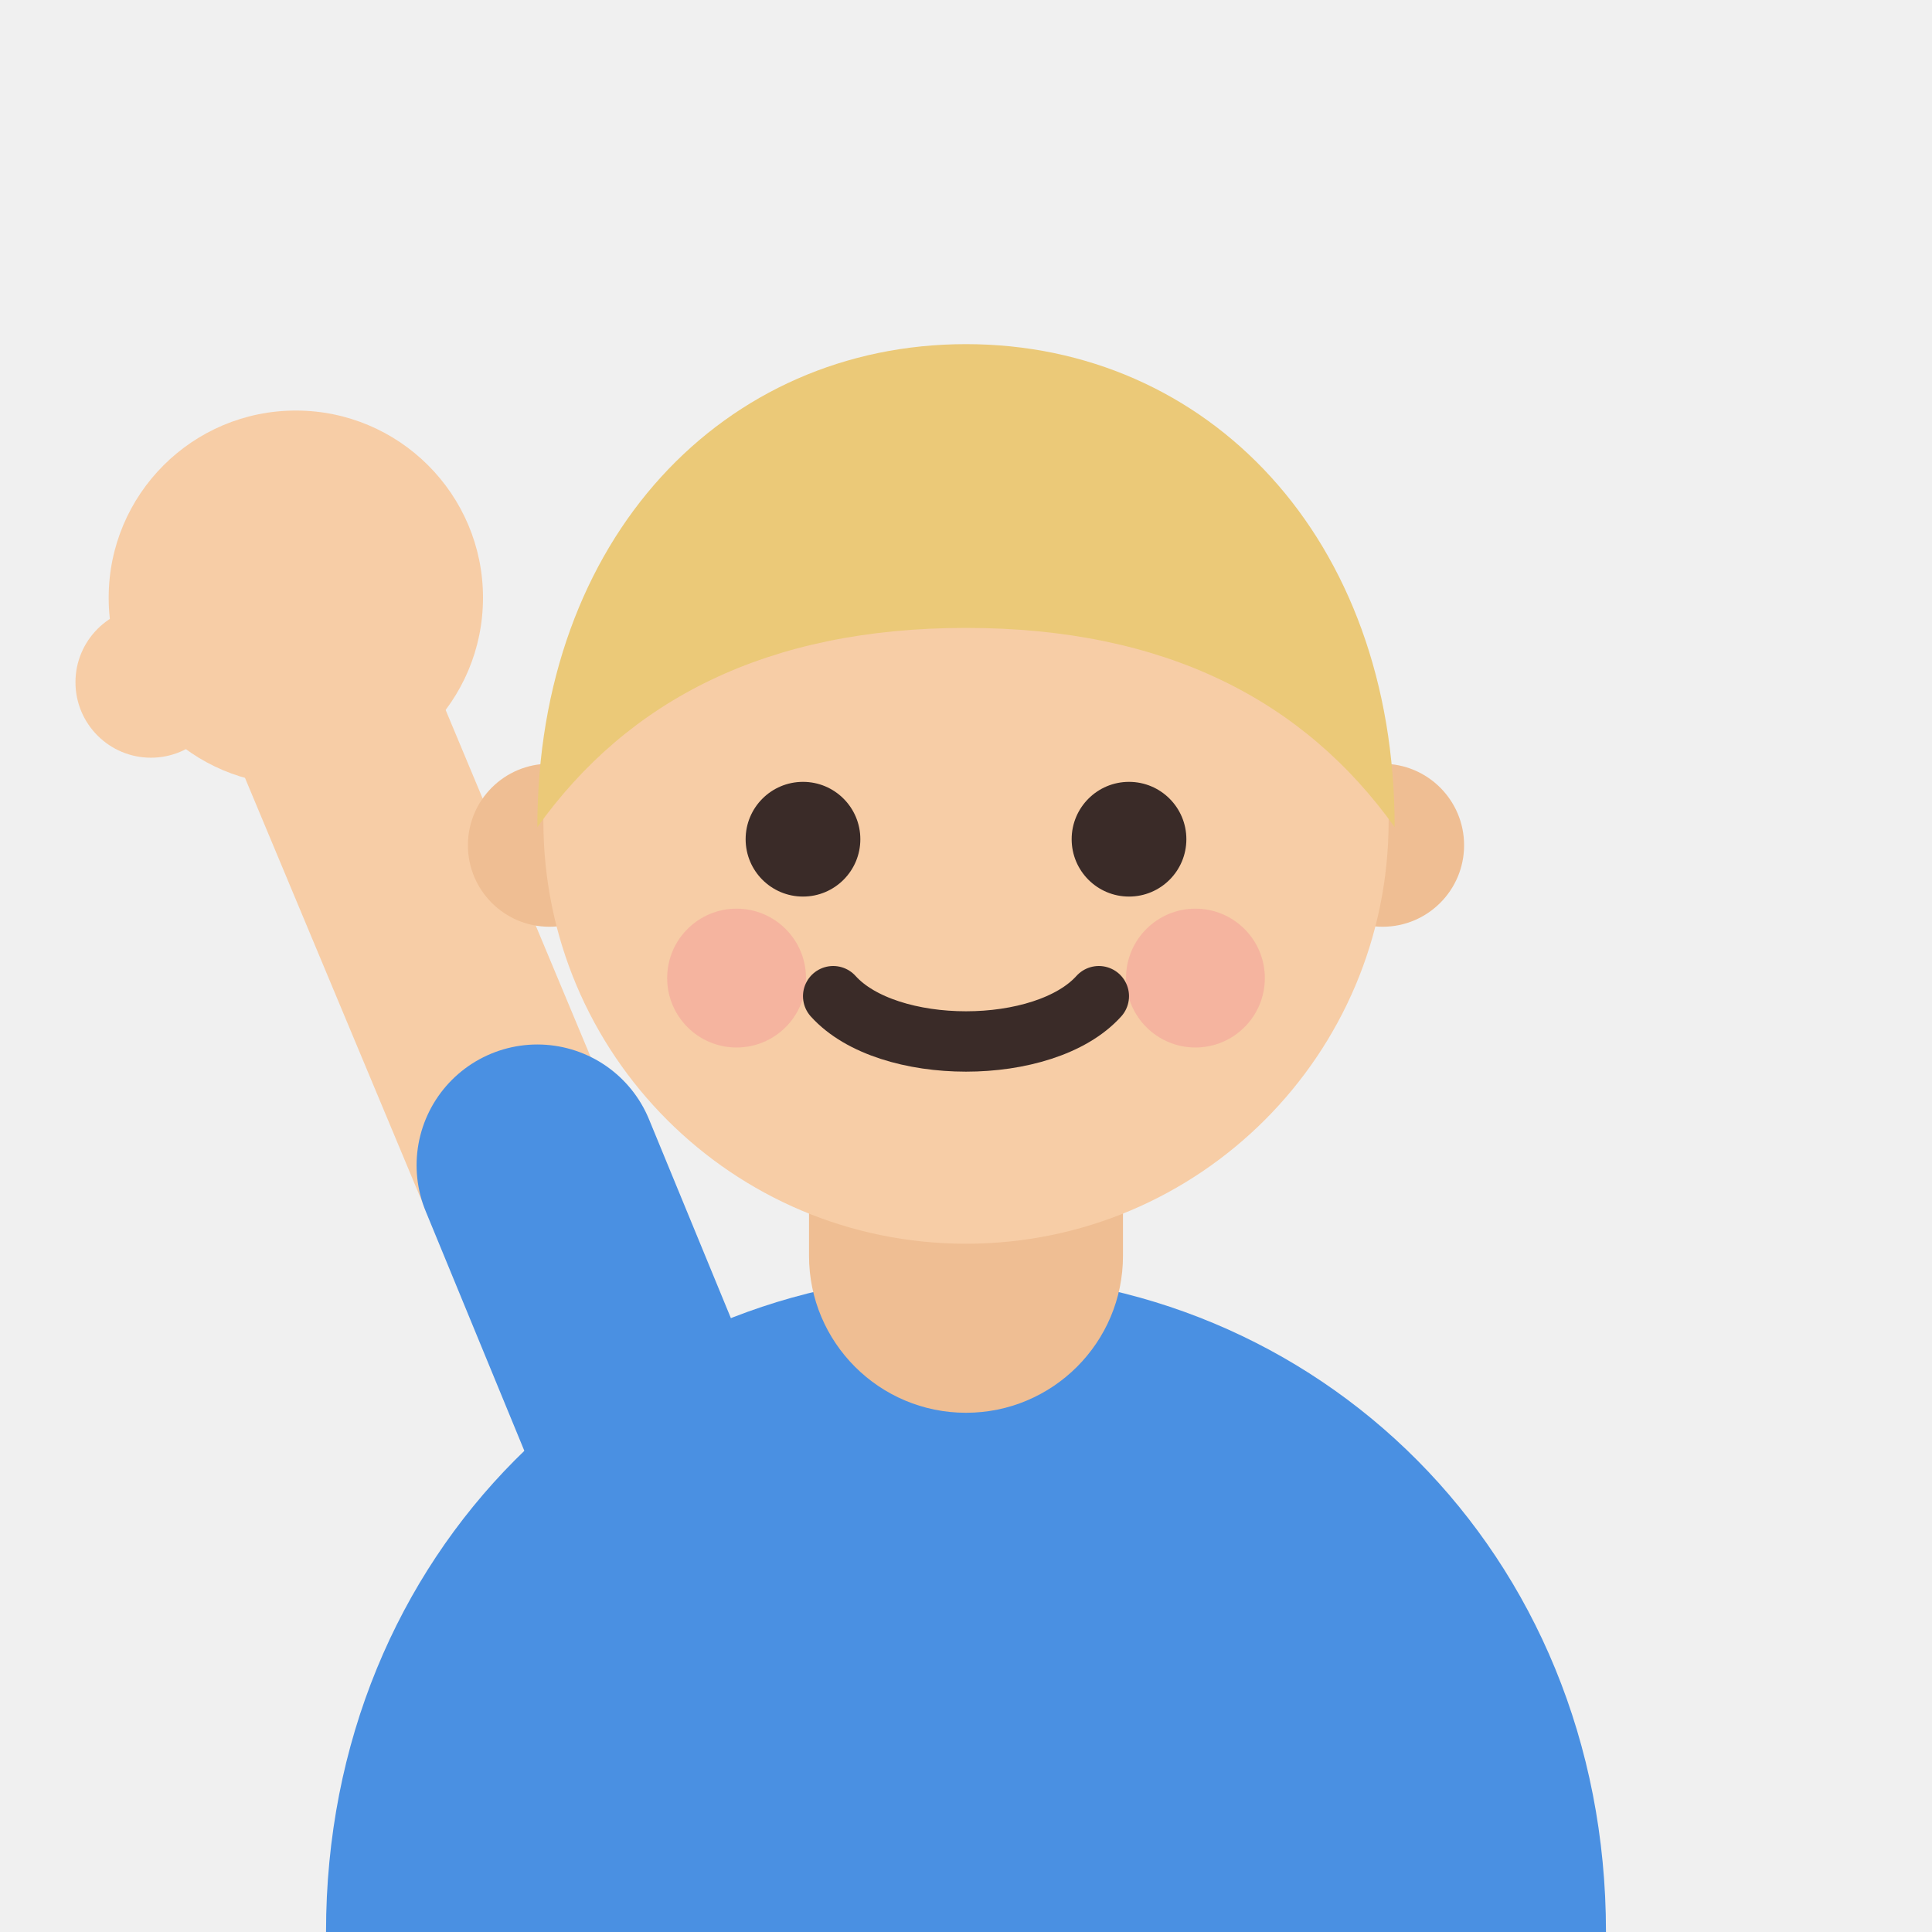
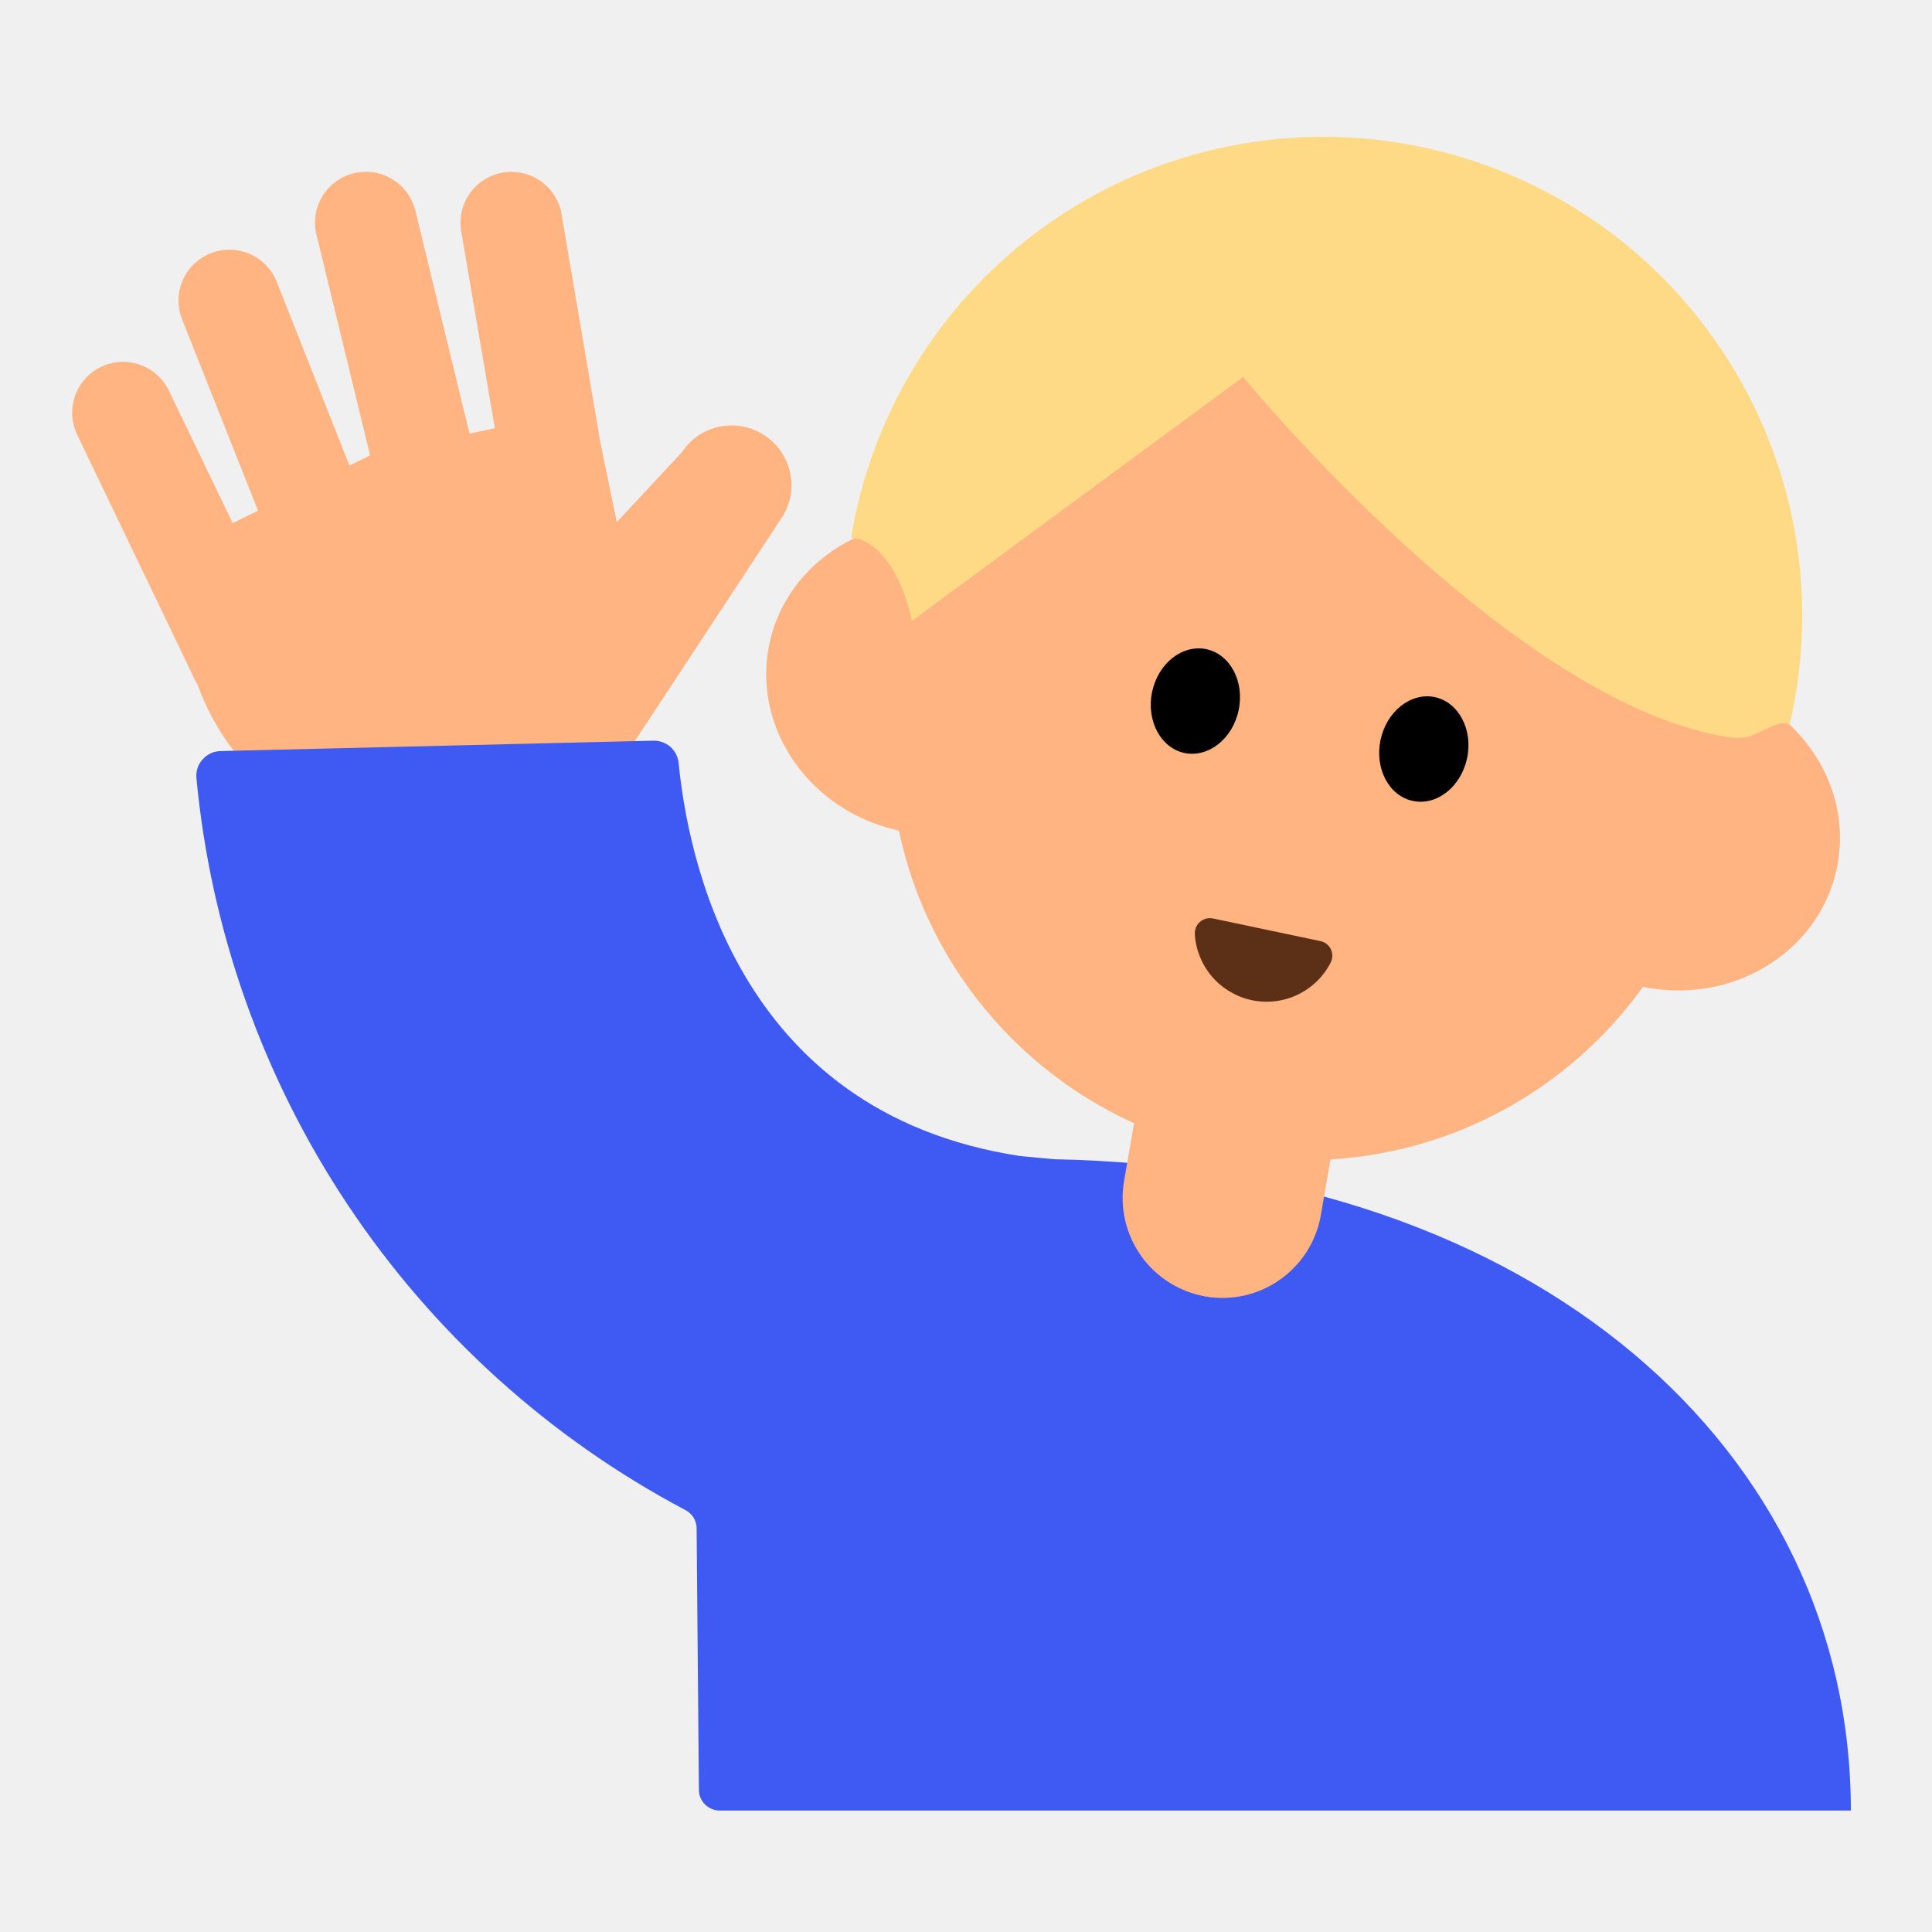
- <svg xmlns="http://www.w3.org/2000/svg" width="32" height="32" viewBox="0 0 32 32" fill="none">
-   <path d="M5.4 32c0-6.3 4.8-10.9 10.6-10.9S26.6 25.7 26.6 32Z" fill="#4A90E2" />
-   <rect x="13.4" y="17.4" width="5.2" height="6" rx="2.6" fill="#EFBE93" />
-   <path d="M10.6 24 5 10.6" stroke="#F7CDA6" stroke-width="3.5" stroke-linecap="round" />
-   <path d="M11 24.4 8.9 19.3" stroke="#4A90E2" stroke-width="4" stroke-linecap="round" />
-   <circle cx="9.1" cy="14" r="1.35" fill="#EFBE93" />
-   <circle cx="22.9" cy="14" r="1.35" fill="#EFBE93" />
-   <circle cx="16" cy="13.6" r="7" fill="#F7CDA6" />
-   <path d="M8.9 13.7C8.9 8.9 12 5.7 16 5.7s7.1 3.2 7.1 8c-1.5-2.1-3.8-3.3-7.1-3.3S10.4 11.6 8.9 13.7Z" fill="#EBC978" />
-   <circle cx="12.2" cy="16.2" r="1.15" fill="#F4A199" opacity=".55" />
-   <circle cx="19.8" cy="16.2" r="1.15" fill="#F4A199" opacity=".55" />
-   <circle cx="13.3" cy="13.9" r="0.95" fill="#3A2B28" />
-   <circle cx="18.7" cy="13.9" r="0.95" fill="#3A2B28" />
-   <path d="M13.8 16.5c.9 1 3.5 1 4.4 0" stroke="#3A2B28" stroke-width="1" stroke-linecap="round" />
-   <circle cx="4.9" cy="9.9" r="3.1" fill="#F7CDA6" />
-   <circle cx="2.5" cy="11.3" r="1.25" fill="#F7CDA6" />
+ <svg xmlns="http://www.w3.org/2000/svg" width="16" height="16" viewBox="0 0 16 16" fill="none">
+   <g id="u1F64B_u1F3FC_u200D_u2642,gesture,hand,happy,person raising hand" clip-path="url(#clip0_80_3708)">
+     <path id="Vector" d="M6.331 3.605C6.277 3.569 6.216 3.544 6.152 3.532C6.088 3.52 6.023 3.52 5.959 3.533C5.896 3.546 5.835 3.572 5.781 3.608C5.728 3.645 5.682 3.692 5.646 3.746L5.108 4.324L4.973 3.668L4.653 1.788C4.646 1.732 4.627 1.678 4.598 1.63C4.569 1.581 4.531 1.539 4.485 1.505C4.44 1.472 4.388 1.448 4.333 1.435C4.278 1.422 4.221 1.42 4.165 1.429C4.109 1.439 4.056 1.459 4.008 1.49C3.96 1.52 3.919 1.56 3.887 1.607C3.855 1.653 3.833 1.706 3.822 1.762C3.811 1.817 3.811 1.874 3.822 1.93L4.098 3.547L3.888 3.59L3.44 1.744C3.413 1.636 3.345 1.542 3.249 1.484C3.154 1.426 3.039 1.408 2.93 1.435C2.822 1.461 2.728 1.53 2.67 1.625C2.612 1.721 2.594 1.836 2.621 1.944L3.065 3.771L2.894 3.855L2.294 2.339C2.274 2.287 2.244 2.239 2.205 2.199C2.167 2.158 2.12 2.126 2.069 2.103C2.018 2.081 1.963 2.069 1.907 2.068C1.852 2.067 1.796 2.077 1.744 2.098C1.692 2.118 1.645 2.149 1.605 2.188C1.565 2.227 1.533 2.273 1.512 2.325C1.49 2.376 1.479 2.431 1.478 2.487C1.478 2.543 1.489 2.598 1.51 2.65L2.137 4.229L1.927 4.332L1.4 3.237C1.376 3.187 1.343 3.142 1.301 3.105C1.26 3.068 1.212 3.039 1.16 3.021C1.107 3.002 1.052 2.994 0.996 2.997C0.941 3 0.887 3.014 0.837 3.038C0.786 3.062 0.742 3.096 0.705 3.137C0.668 3.179 0.639 3.227 0.621 3.279C0.603 3.332 0.595 3.387 0.598 3.443C0.602 3.498 0.616 3.552 0.64 3.602L1.629 5.661L1.632 5.659C1.76 6.019 1.986 6.336 2.284 6.574C2.583 6.813 2.942 6.964 3.321 7.009C3.701 7.055 4.085 6.994 4.432 6.833C4.778 6.672 5.073 6.418 5.283 6.099L6.472 4.291C6.508 4.237 6.533 4.176 6.546 4.112C6.558 4.048 6.558 3.982 6.544 3.918C6.531 3.855 6.506 3.794 6.469 3.74C6.432 3.686 6.385 3.64 6.331 3.605Z" fill="#FFB481" />
+     <path id="Vector_2" d="M5.673 12.504C4.548 11.908 3.589 11.041 2.882 9.981C2.176 8.922 1.744 7.703 1.626 6.436C1.625 6.408 1.629 6.38 1.638 6.354C1.648 6.328 1.663 6.305 1.682 6.285C1.701 6.264 1.724 6.248 1.749 6.237C1.774 6.226 1.802 6.22 1.829 6.22L5.41 6.134C5.462 6.133 5.513 6.151 5.552 6.185C5.591 6.22 5.615 6.267 5.62 6.319C5.691 7.028 6.063 9.212 8.45 9.574L8.726 9.6C12.719 9.677 15.328 12.012 15.328 14.994H5.96C5.915 14.994 5.871 14.976 5.839 14.944C5.806 14.912 5.788 14.868 5.788 14.823L5.769 12.654C5.769 12.623 5.759 12.592 5.742 12.565C5.725 12.539 5.701 12.518 5.673 12.504Z" fill="#3E5AF3" />
+     <g id="Group">
+       <path id="Vector_3" d="M10.811 9.608C12.711 9.608 14.251 8.067 14.251 6.168C14.251 4.268 12.711 2.728 10.811 2.728C8.911 2.728 7.371 4.268 7.371 6.168C7.371 8.067 8.911 9.608 10.811 9.608Z" fill="#FFB481" />
+       <path id="Vector_4" d="M9.067 5.9C9.214 5.202 8.729 4.509 7.985 4.353C7.24 4.197 6.518 4.636 6.371 5.334C6.225 6.032 6.71 6.725 7.454 6.881C8.198 7.037 8.921 6.598 9.067 5.9Z" fill="#FFB481" />
+       <path id="Vector_5" d="M15.212 7.19C15.359 6.492 14.874 5.799 14.13 5.643C13.385 5.487 12.663 5.926 12.517 6.624C12.37 7.322 12.854 8.015 13.599 8.171C14.343 8.328 15.066 7.888 15.212 7.19Z" fill="#FFB481" />
+     </g>
+     <path id="Vector_6" d="M14.821 6C15.055 5.001 14.892 3.95 14.366 3.069C13.841 2.187 12.995 1.544 12.005 1.273C11.016 1.003 9.96 1.126 9.059 1.618C8.159 2.11 7.484 2.932 7.177 3.91C7.121 4.088 7.078 4.27 7.048 4.453C7.048 4.453 7.394 4.444 7.553 5.141L10.295 3.122C10.295 3.122 12.535 5.854 14.341 6.109C14.387 6.113 14.433 6.111 14.478 6.101C14.61 6.059 14.736 5.956 14.821 6Z" fill="#FFDA86" />
+     <path id="Vector_7" d="M10.258 5.881C10.308 5.644 10.188 5.418 9.99 5.376C9.792 5.335 9.591 5.493 9.541 5.731C9.492 5.968 9.612 6.194 9.809 6.236C10.007 6.277 10.208 6.119 10.258 5.881Z" fill="black" />
+     <path id="Vector_8" d="M12.15 6.278C12.2 6.041 12.079 5.815 11.882 5.773C11.684 5.732 11.483 5.891 11.433 6.128C11.383 6.365 11.503 6.592 11.701 6.633C11.899 6.675 12.1 6.516 12.15 6.278Z" fill="black" />
+     <path id="Vector_9" d="M10.936 7.794C10.954 7.798 10.972 7.806 10.987 7.818C11.002 7.83 11.014 7.845 11.022 7.862C11.03 7.88 11.034 7.899 11.034 7.918C11.033 7.937 11.028 7.956 11.019 7.973C10.96 8.089 10.863 8.182 10.746 8.238C10.628 8.294 10.495 8.31 10.367 8.283C10.24 8.256 10.124 8.188 10.039 8.09C9.954 7.991 9.903 7.867 9.895 7.737C9.894 7.718 9.897 7.699 9.904 7.681C9.912 7.663 9.923 7.647 9.937 7.635C9.952 7.622 9.969 7.613 9.987 7.608C10.006 7.603 10.025 7.603 10.044 7.606L10.936 7.794Z" fill="#5C2F17" />
+     <path id="Vector_10" d="M9.458 8.919L11.088 9.2L10.939 10.062C10.902 10.278 10.78 10.471 10.601 10.597C10.422 10.724 10.2 10.774 9.984 10.737C9.768 10.699 9.575 10.578 9.449 10.399C9.322 10.219 9.272 9.997 9.309 9.781L9.458 8.919Z" fill="#FFB481" />
+   </g>
+   <defs>
+     <clipPath id="clip0_80_3708">
+       <rect width="16" height="16" fill="white" />
+     </clipPath>
+   </defs>
</svg>
